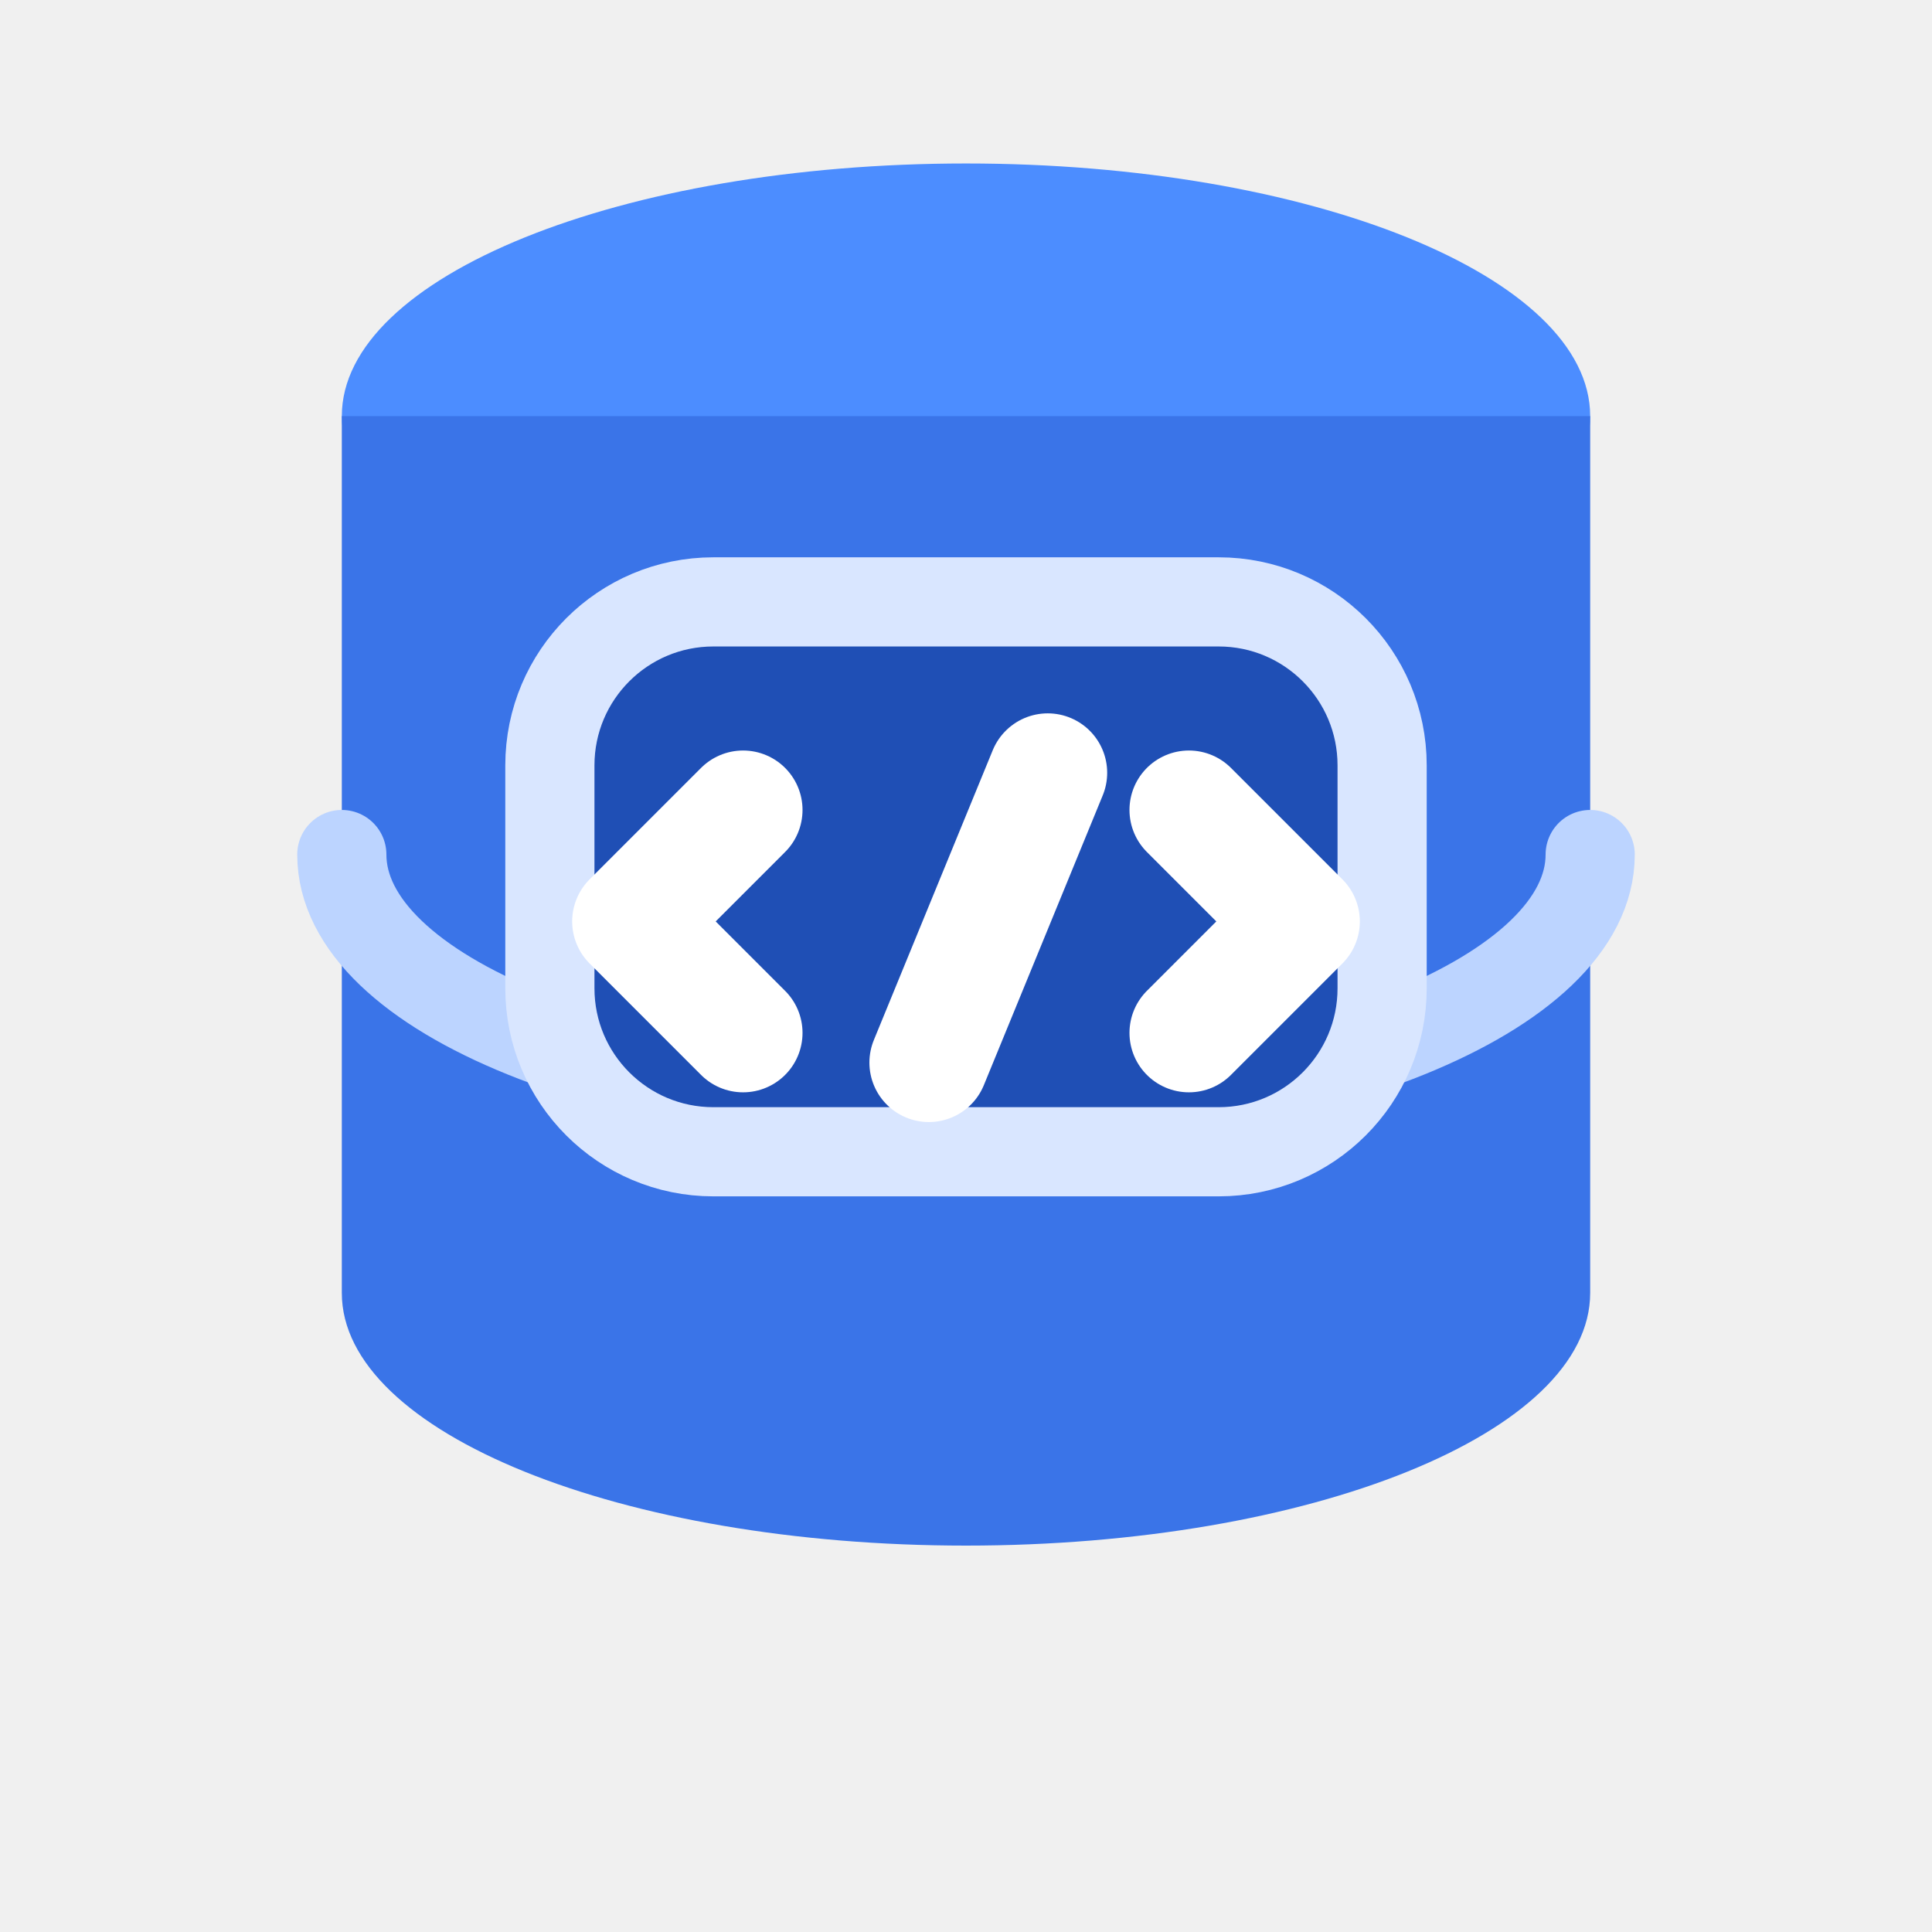
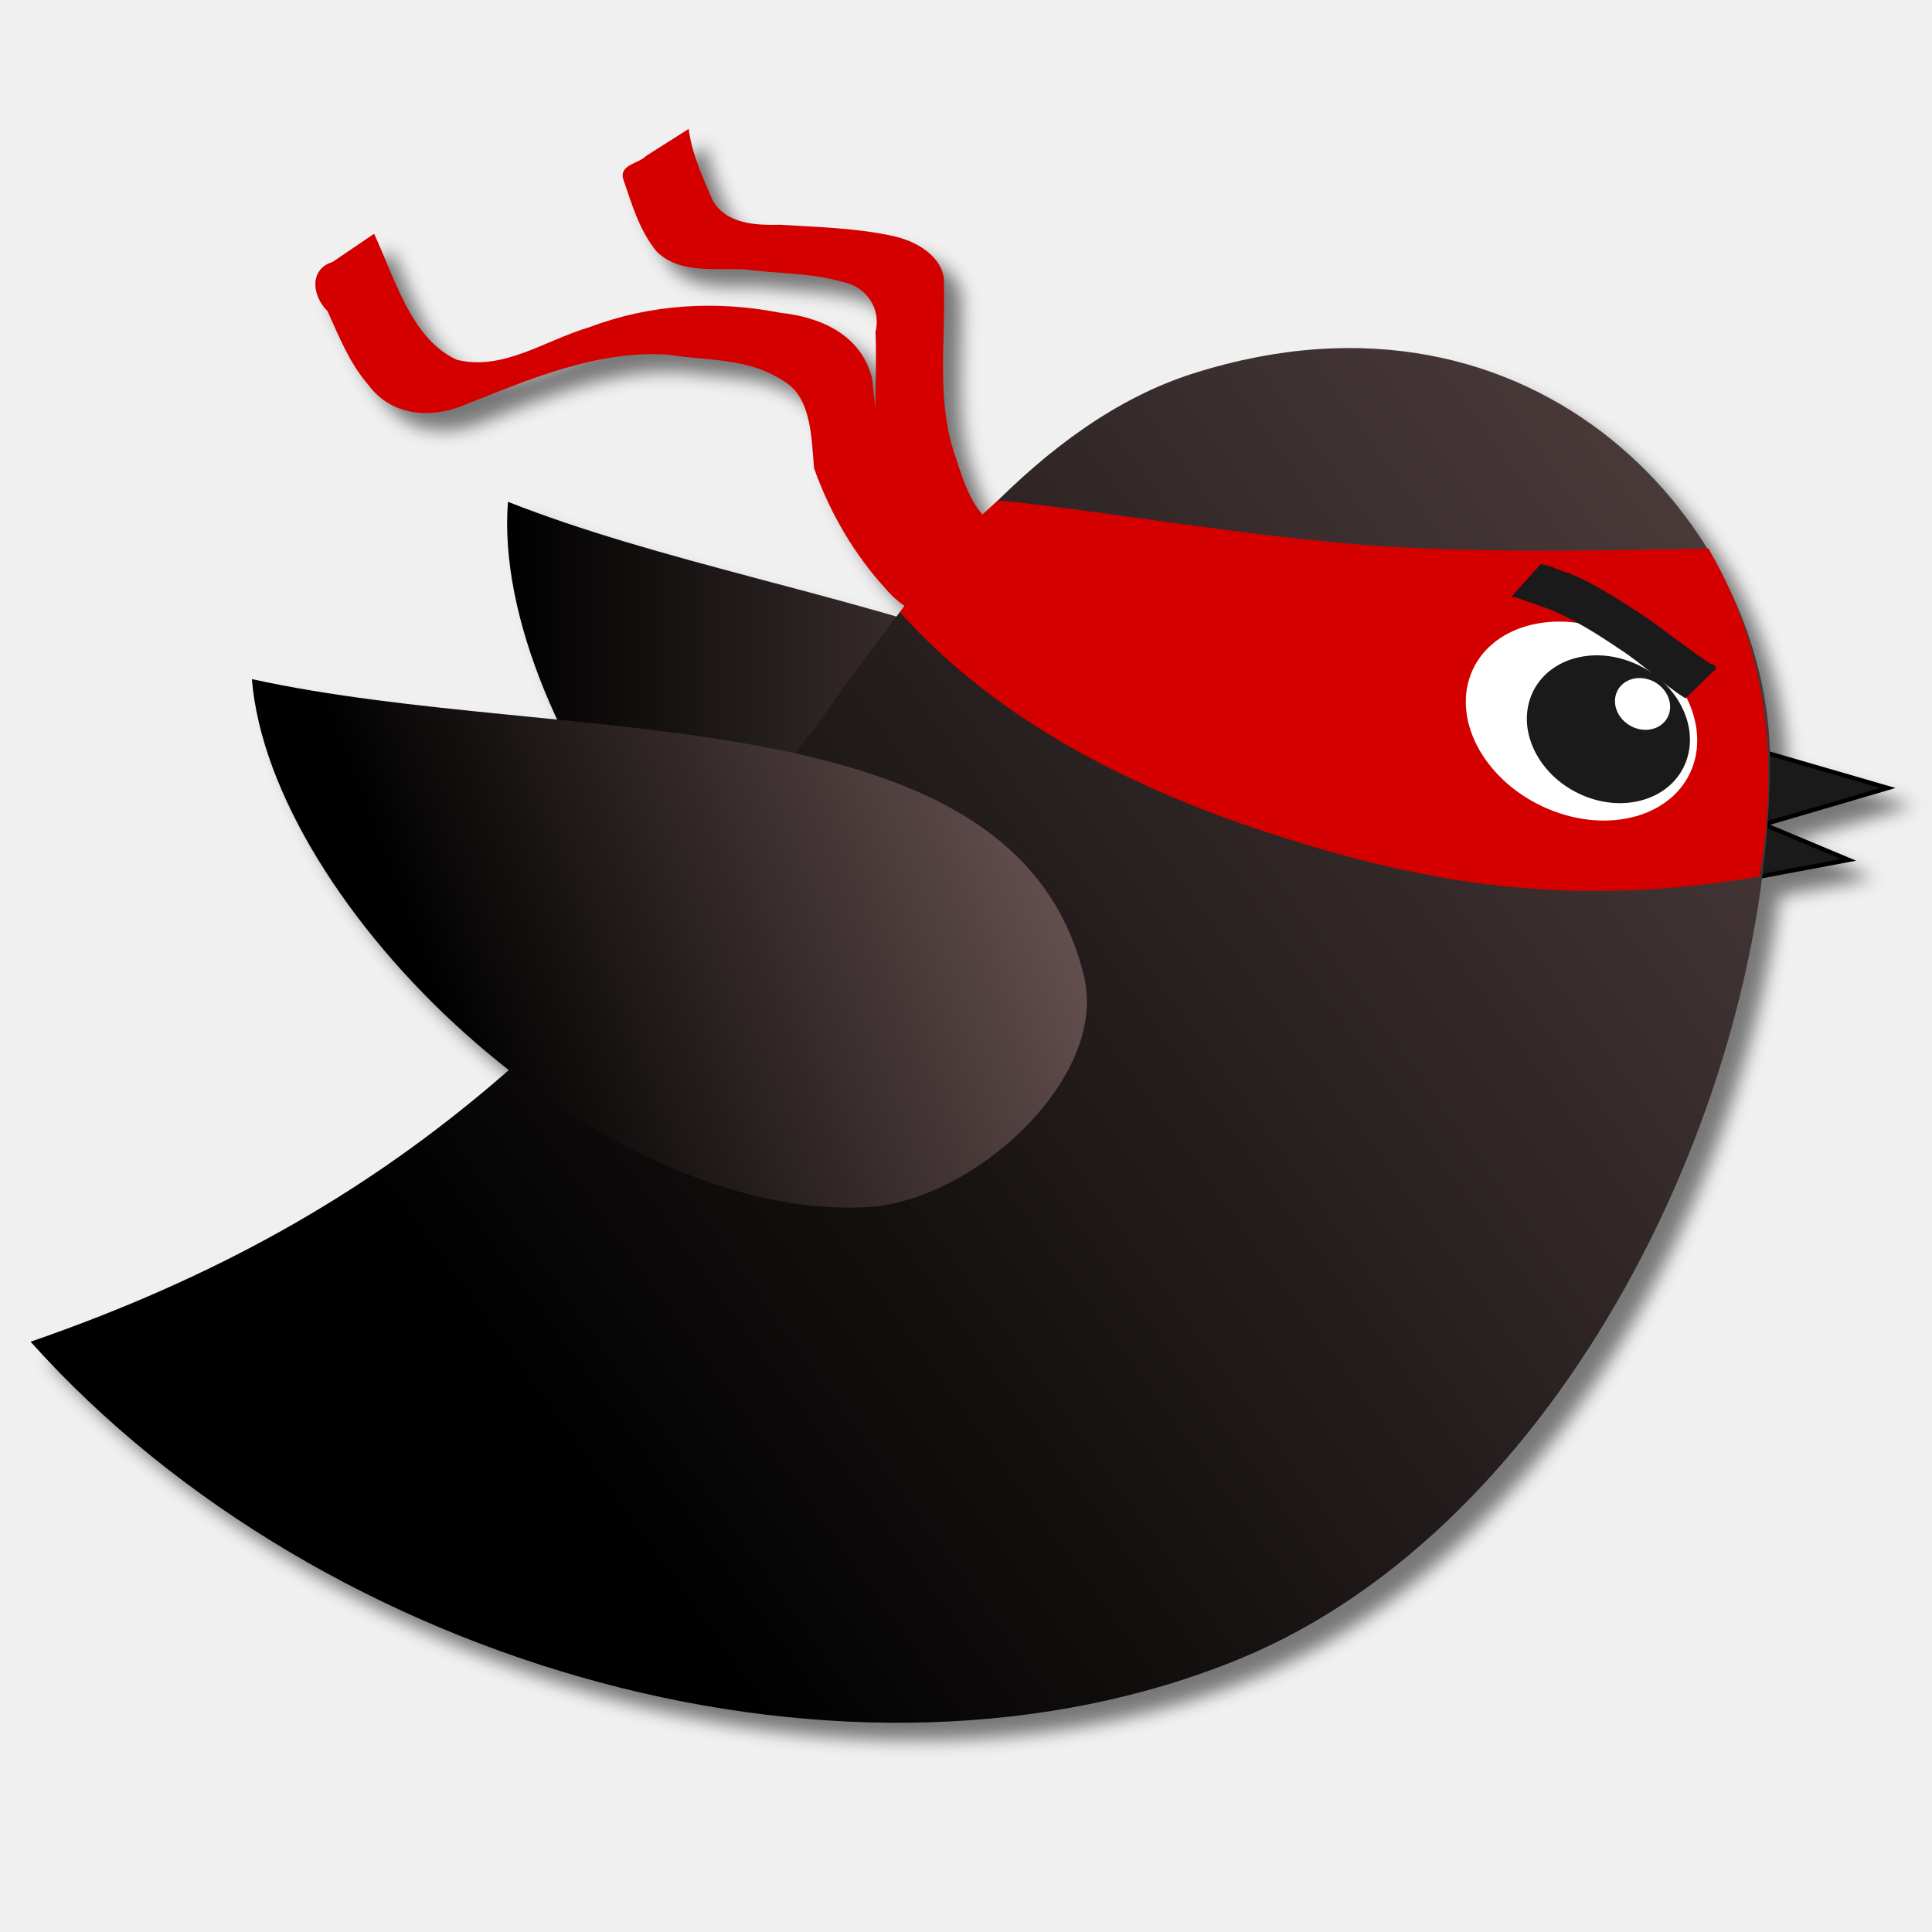
- <svg xmlns="http://www.w3.org/2000/svg" width="13" height="13" viewBox="0 0 13 13" fill="none">
-   <ellipse cx="6.5" cy="2.8" rx="4.2" ry="1.7" fill="#4C8DFF" />
-   <path d="M2.3 2.8V8.7C2.3 9.64 4.18 10.4 6.5 10.4C8.82 10.4 10.7 9.64 10.7 8.7V2.8" fill="#3A74E8" />
-   <path d="M2.3 5.75C2.3 6.69 4.18 7.45 6.5 7.45C8.82 7.45 10.7 6.69 10.7 5.75" stroke="#BCD4FF" stroke-width="0.6" stroke-linecap="round" />
-   <rect x="3.7" y="4.05" width="5.6" height="3.7" rx="1.1" fill="#1F4FB5" stroke="#D9E6FF" stroke-width="0.6" />
-   <path d="M5 6.95L4.25 6.2L5 5.45" stroke="white" stroke-width="0.8" stroke-linecap="round" stroke-linejoin="round" />
-   <path d="M8 5.45L8.75 6.2L8 6.95" stroke="white" stroke-width="0.8" stroke-linecap="round" stroke-linejoin="round" />
-   <path d="M6.25 7.15L7.05 5.2" stroke="white" stroke-width="0.8" stroke-linecap="round" />
+ <svg xmlns="http://www.w3.org/2000/svg" xmlns:xlink="http://www.w3.org/1999/xlink" width="13" height="13" viewBox="0 0 800 800" id="svg2" version="1.0">
+   <defs id="defs4">
+     <linearGradient id="linearGradient3038">
+       <stop style="stop-color:#000000;stop-opacity:1;" offset="0" id="stop3040" />
+       <stop style="stop-color:#6d5656;stop-opacity:1;" offset="1" id="stop3042" />
+     </linearGradient>
+     <linearGradient id="linearGradient3038-2">
+       <stop style="stop-color:#6ad427;stop-opacity:1;" offset="0" id="stop3040-7" />
+       <stop style="stop-color:#fff8cb;stop-opacity:1;" offset="1" id="stop3042-0" />
+     </linearGradient>
+     <filter id="filter3032" width="1.5" height="1.5" x="-0.25" y="-0.25" color-interpolation-filters="sRGB">
+       <feGaussianBlur id="feGaussianBlur3034" in="SourceAlpha" stdDeviation="2" result="blur" />
+       <feColorMatrix id="feColorMatrix3036" result="bluralpha" type="matrix" values="1 0 0 0 0 0 1 0 0 0 0 0 1 0 0 0 0 0 0.5 0 " />
+       <feOffset id="feOffset3038" in="bluralpha" dx="4" dy="4" result="offsetBlur" />
+       <feMerge id="feMerge3040">
+         <feMergeNode id="feMergeNode3042" in="offsetBlur" />
+         <feMergeNode id="feMergeNode3044" in="SourceGraphic" />
+       </feMerge>
+     </filter>
+     <filter id="filter3937" width="1.5" height="1.5" x="-0.25" y="-0.25" color-interpolation-filters="sRGB">
+       <feGaussianBlur id="feGaussianBlur3939" in="SourceAlpha" stdDeviation="2" result="blur" />
+       <feColorMatrix id="feColorMatrix3941" result="bluralpha" type="matrix" values="1 0 0 0 0 0 1 0 0 0 0 0 1 0 0 0 0 0 0.5 0 " />
+       <feOffset id="feOffset3943" in="bluralpha" dx="4" dy="4" result="offsetBlur" />
+       <feMerge id="feMerge3945">
+         <feMergeNode id="feMergeNode3947" in="offsetBlur" />
+         <feMergeNode id="feMergeNode3949" in="SourceGraphic" />
+       </feMerge>
+     </filter>
+     <linearGradient xlink:href="#linearGradient3038" id="linearGradient3033" gradientUnits="userSpaceOnUse" x1="394.508" y1="383.225" x2="818.972" y2="107.687" />
+     <linearGradient xlink:href="#linearGradient3038" id="linearGradient3044" gradientUnits="userSpaceOnUse" x1="379.492" y1="251.365" x2="557.759" y2="251.365" />
+     <linearGradient xlink:href="#linearGradient3038" id="linearGradient3046" gradientUnits="userSpaceOnUse" gradientTransform="matrix(0.9987707,-0.04956883,0.04956883,0.9987707,-33.68006,25.28168)" x1="394.508" y1="383.225" x2="818.972" y2="107.687" />
+     <linearGradient xlink:href="#linearGradient3038" id="linearGradient3048" gradientUnits="userSpaceOnUse" x1="358.333" y1="284.444" x2="504.167" y2="227.5" />
+     <filter id="filter3027" style="color-interpolation-filters:sRGB;">
+       <feFlood id="feFlood3029" flood-opacity="0.5" flood-color="rgb(0,0,0)" result="flood" />
+       <feComposite id="feComposite3031" in2="SourceGraphic" in="flood" operator="in" result="composite1" />
+       <feGaussianBlur id="feGaussianBlur3033" in="composite" stdDeviation="2" result="blur" />
+       <feOffset id="feOffset3035" dx="4" dy="4" result="offset" />
+       <feComposite id="feComposite3037" in2="offset" in="SourceGraphic" operator="over" result="composite2" />
+     </filter>
+   </defs>
+   <g id="layer1" transform="translate(0,35)">
+     <g id="Beak" transform="matrix(-0.4865093,0,0,0.5435717,657.696,211.4648)" style="fill:#ff6600;stroke:none" />
+     <g id="g3834" transform="translate(9.808425,-1.961685)" />
+     <g id="g3028" transform="matrix(1.8,0,0,1.8,-473.0963,-151.1872)" style="filter:url(#filter3027)">
+       <path id="path3014" d="m 666.522,236.937 c 30.581,8.886 30.581,8.886 30.581,8.886 l -28.517,8.372 19.511,8.17 -20.541,3.841 z" style="fill:#1a1a1a;stroke:#000000;stroke-width:1px;stroke-linecap:butt;stroke-linejoin:miter;stroke-opacity:1" />
+       <path id="path3057-6" d="m 379.684,179.982 c -4.109,52.209 58.438,135.916 120.25,142.563 24.153,2.597 59.602,-20.221 57.756,-44.443 -5.147,-67.557 -109.426,-70.951 -178.006,-98.12 z" style="fill:url(#linearGradient3044);fill-opacity:1;stroke-width:6;stroke-miterlimit:4;stroke-dasharray:none" />
+       <path id="path3055" d="m 269.861,373.205 c 67.679,75.436 189.566,109.435 278.211,72.925 73.954,-30.46 121.905,-128.723 121.929,-206.655 0.016,-53.372 -53.437,-114.075 -132.566,-89.051 -35.545,11.241 -62.664,46.947 -85.571,79.381 -51.182,68.124 -96.569,113.89 -182.003,143.401 z" style="fill:url(#linearGradient3046);fill-opacity:1;stroke:none" />
+       <path id="path3057" d="m 320.772,220.775 c 4.306,52.194 79.453,124.802 141.532,121.462 24.257,-1.305 55.594,-29.507 49.892,-53.12 -15.901,-65.86 -119.378,-52.509 -191.424,-68.342 z" style="fill:url(#linearGradient3048);fill-opacity:1;stroke-width:6;stroke-miterlimit:4;stroke-dasharray:none" />
+       <path id="path3038" d="m 492.389,179.679 c 21.514,1.922 59.504,8.734 89.482,10.592 24.605,1.525 53.677,0.865 73.954,0.44 14.686,25.172 15.875,52.01 11.73,75.495 -43.239,7.241 -75.434,1.902 -110.712,-9.372 -32.095,-10.257 -63.928,-25.711 -86.999,-51.465 10.288,-14.637 13.79,-17.799 22.544,-25.69 z" style="fill:#d40000;fill-opacity:1;stroke:none" />
+       <g transform="matrix(0.8657947,0.3649666,-0.2639116,0.6923192,85.48741,-162.41)" id="g3044">
+         <g id="g3016" transform="matrix(2,0,0,2.245283,-561.0855,-140.0901)">
+           <g id="g3024">
+             <path style="fill:#ffffff;fill-opacity:1;fill-rule:nonzero;stroke:none" id="path3012" d="m 637.548,191.697 c 0,6.23 -5.27,11.28 -11.77,11.28 -6.5,0 -11.77,-5.05 -11.77,-11.28 0,-6.23 5.27,-11.28 11.77,-11.28 6.5,0 11.77,5.05 11.77,11.28 z" transform="matrix(1.25,0,0,1.152174,-157.9157,-67.179)" />
+             <path style="fill:#1a1a1a;fill-opacity:1;fill-rule:nonzero;stroke:none" id="path3797" d="m 626.759,234.364 c 0,5.417 -4.611,9.808 -10.299,9.808 -5.688,0 -10.299,-4.391 -10.299,-9.808 0,-5.417 4.611,-9.808 10.299,-9.808 5.688,0 10.299,4.391 10.299,9.808 z" transform="translate(11.27969,-81.08026)" />
+             <path style="fill:#ffffff;fill-opacity:1;fill-rule:nonzero;stroke:none" id="path3801" d="m 624.205,230.612 c 0,1.915 -1.553,3.468 -3.468,3.468 -1.915,0 -3.468,-1.553 -3.468,-3.468 0,-1.915 1.553,-3.468 3.468,-3.468 1.915,0 3.468,1.553 3.468,3.468 z" transform="translate(9.808429,-82.3908)" />
+           </g>
+         </g>
+       </g>
+       <path id="path3043" d="m 650.577,225.208 c -5.41,-3.373 -9.895,-8.002 -15.279,-11.417 -5.185,-3.498 -10.533,-6.872 -16.347,-9.22 -2.549,-0.881 -5.099,-1.757 -7.636,-2.672 -1.734,0.414 0.33,-1.137 0.691,-1.711 1.755,-1.959 3.511,-3.918 5.266,-5.877 2.278,0.3 4.29,1.555 6.508,2.088 6.003,2.459 11.429,6.091 16.853,9.598 5.33,3.597 10.304,7.72 15.677,11.24 1.591,0.298 1.506,1.404 0.28,2.075 -2.004,1.966 -4.008,3.932 -6.013,5.897 z" style="fill:#1a1a1a;fill-opacity:1;fill-rule:nonzero;stroke:none" />
+       <path id="path3095" d="m 496.848,208.518 c -10.37,-0.361 -22.441,0.929 -30.389,-8.662 -6.998,-7.667 -12.692,-17.211 -16.364,-27.613 -0.637,-7.556 -0.644,-16.787 -7.545,-20.377 -7.965,-5.055 -17.376,-4.327 -26.085,-5.727 -16.435,-1.093 -32.093,5.759 -47.412,11.821 -7.273,2.855 -16.213,2.33 -21.545,-4.954 -4.154,-4.764 -6.678,-10.935 -9.3,-16.842 -3.84,-3.824 -4.071,-9.764 1.113,-11.349 3.191,-2.164 6.383,-4.328 9.574,-6.491 4.903,10.612 8.634,24.247 18.973,28.975 10.615,2.687 20.46,-4.527 30.467,-7.45 14.186,-5.397 29.345,-6.21 43.997,-3.348 8.436,0.887 18.645,4.545 21.196,15.42 0.746,9.43 2.446,18.616 8.085,25.698 5.336,9.583 13.16,18.718 23.432,19.112 3.4,1.334 14.526,-1.391 13.301,1.879 -3.833,3.302 -7.665,6.605 -11.498,9.907 z" style="fill:#d40000;fill-opacity:1;fill-rule:nonzero;stroke:none" />
+       <path id="path3097" d="m 489.9,203.543 c -7.52,-4.904 -16.718,-9.23 -19.916,-18.256 -2.118,-6.044 -4.294,-12.155 -5.355,-18.479 -0.929,-8.594 0.026,-17.254 -0.403,-25.867 1.386,-5.496 -2.179,-10.553 -7.683,-11.567 -7.215,-2.103 -14.847,-1.827 -22.245,-2.845 -6.8,-0.371 -14.916,1.109 -20.309,-4.006 -4.091,-4.879 -5.868,-11.192 -7.895,-17.103 -0.465,-3.087 3.635,-3.211 5.417,-5.036 3.252,-2.063 6.504,-4.127 9.756,-6.19 0.706,5.751 3.228,11.119 5.482,16.391 3.111,5.539 9.926,5.803 15.547,5.664 8.815,0.561 17.768,0.735 26.401,2.693 5.441,1.271 11.854,5.124 11.282,11.458 0.367,13.125 -1.807,26.735 2.706,39.391 1.865,5.661 3.695,11.772 8.702,15.531 3.754,3.481 8.476,5.767 12.66,8.545 -3.428,2.998 -7.803,5.257 -11.593,7.987 -0.851,0.563 -1.702,1.127 -2.553,1.69 z" style="fill:#d40000;fill-opacity:1;fill-rule:nonzero;stroke:none" />
+     </g>
+   </g>
</svg>
